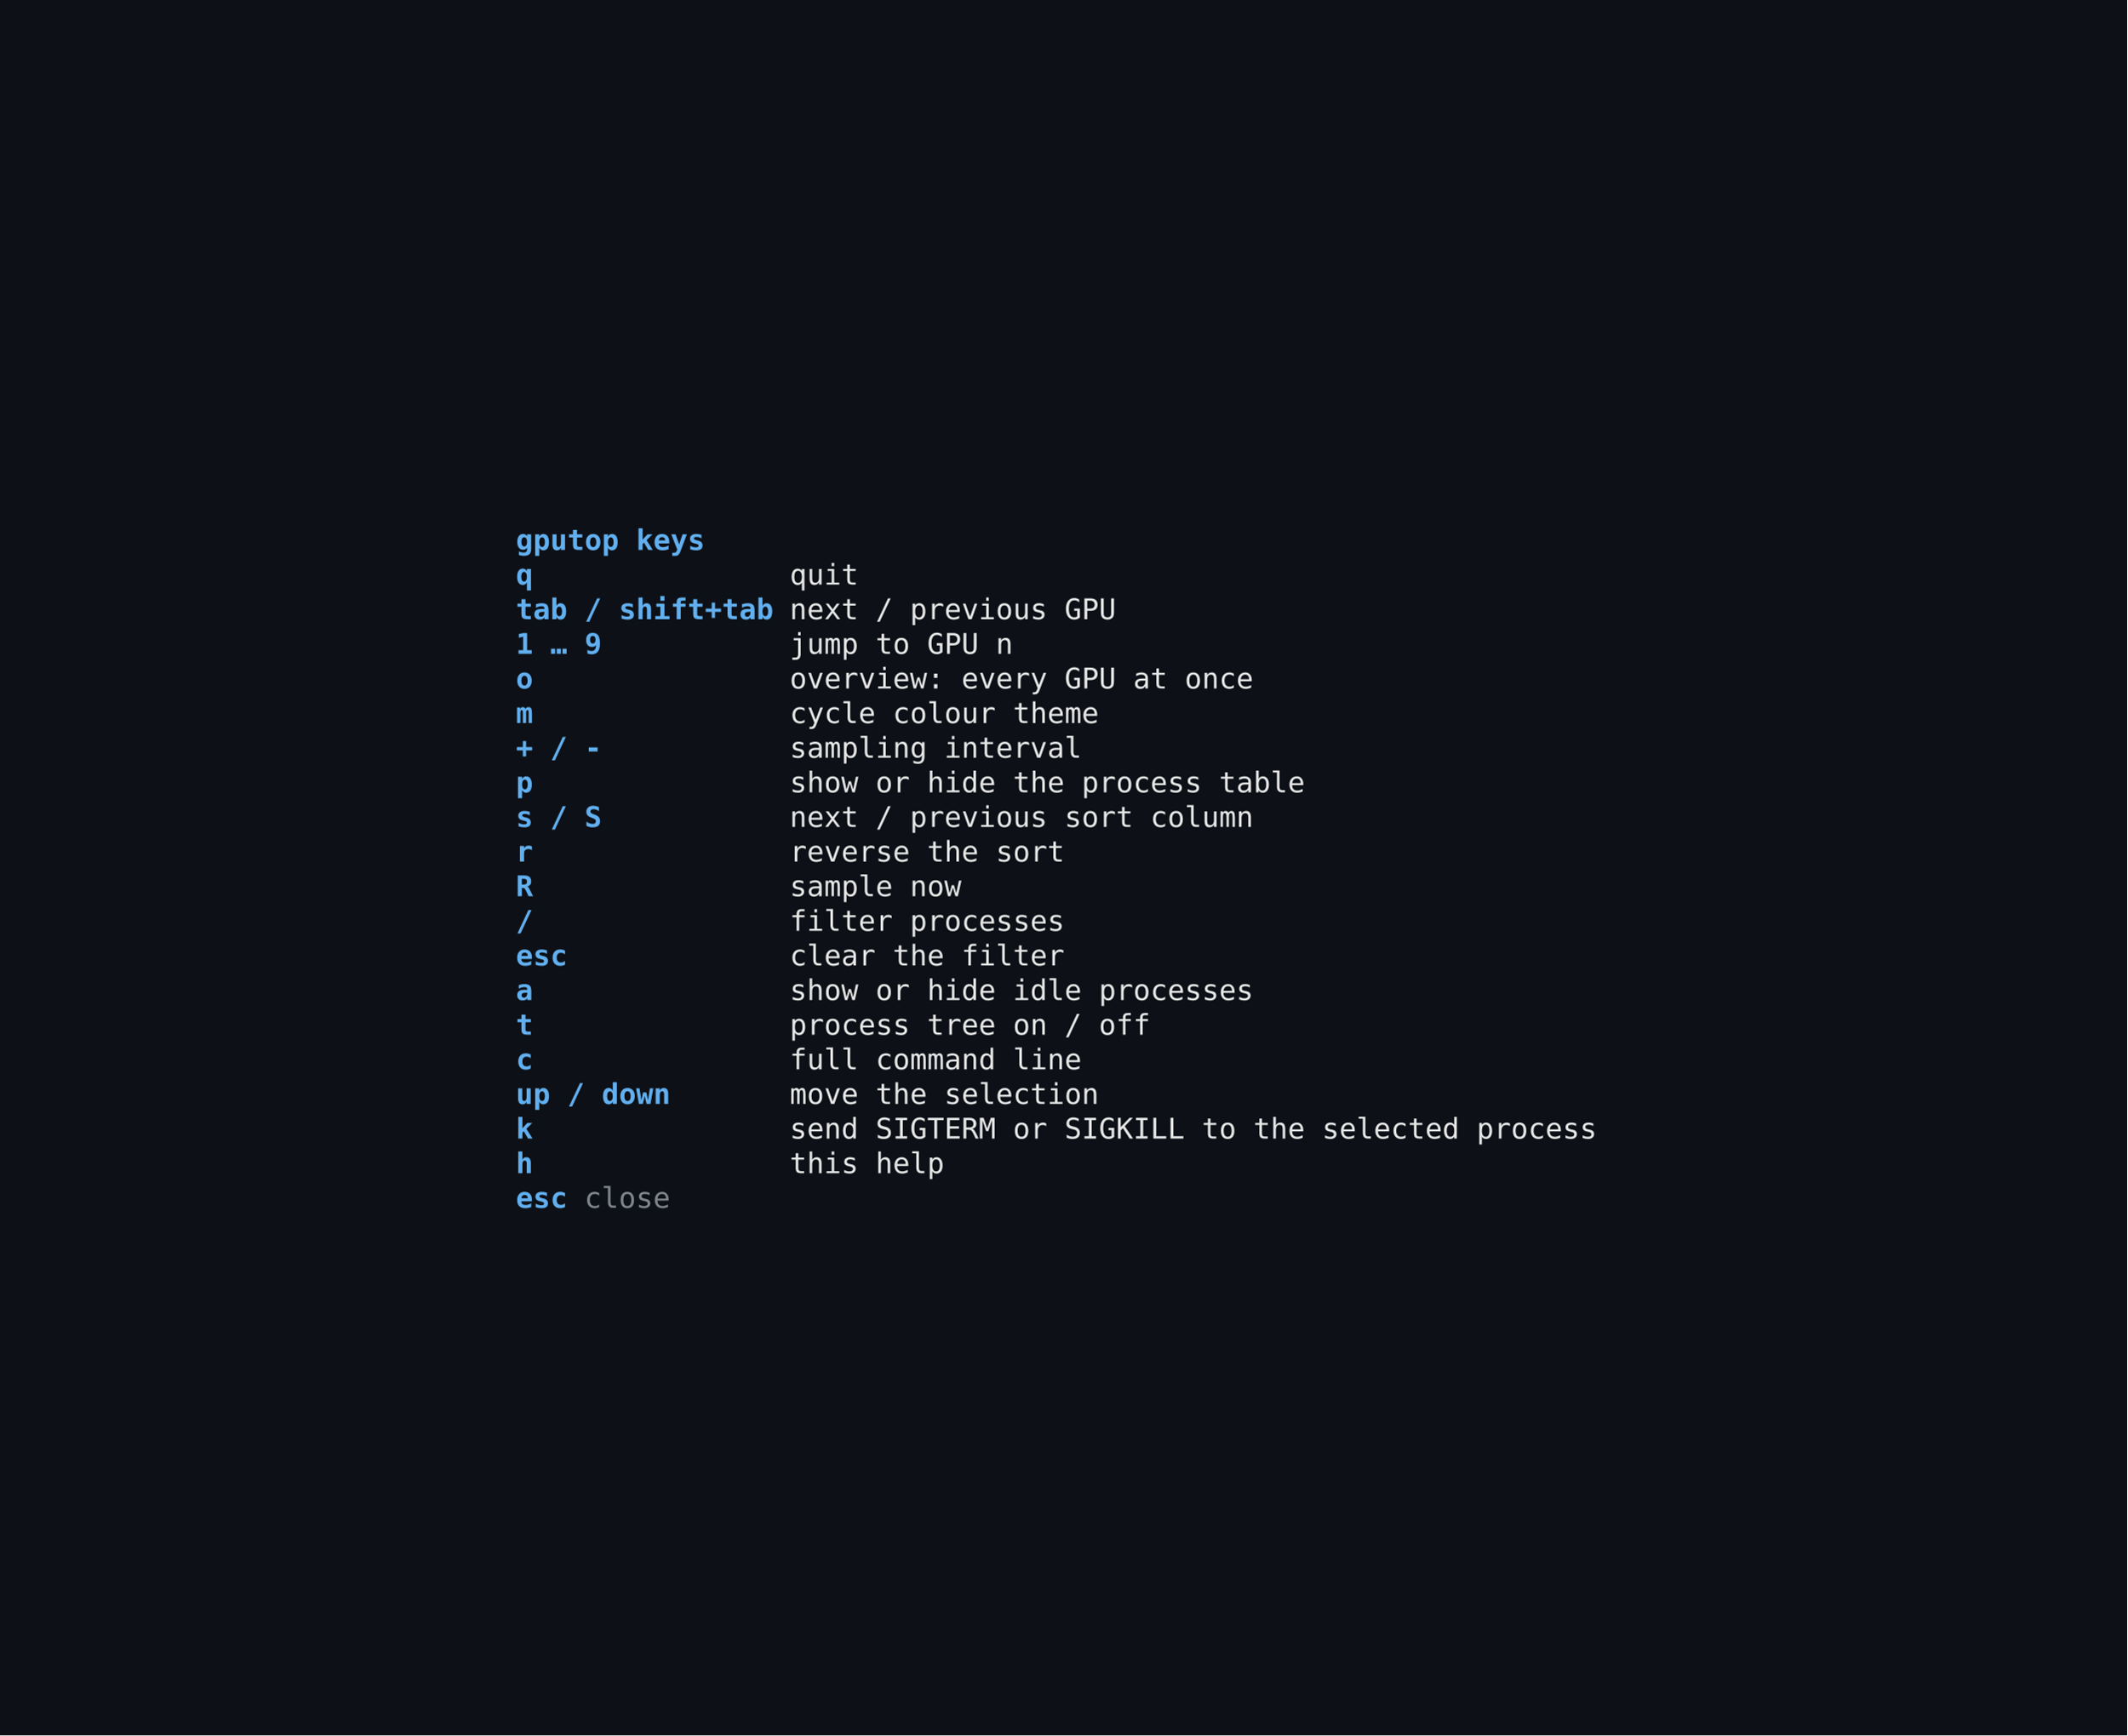
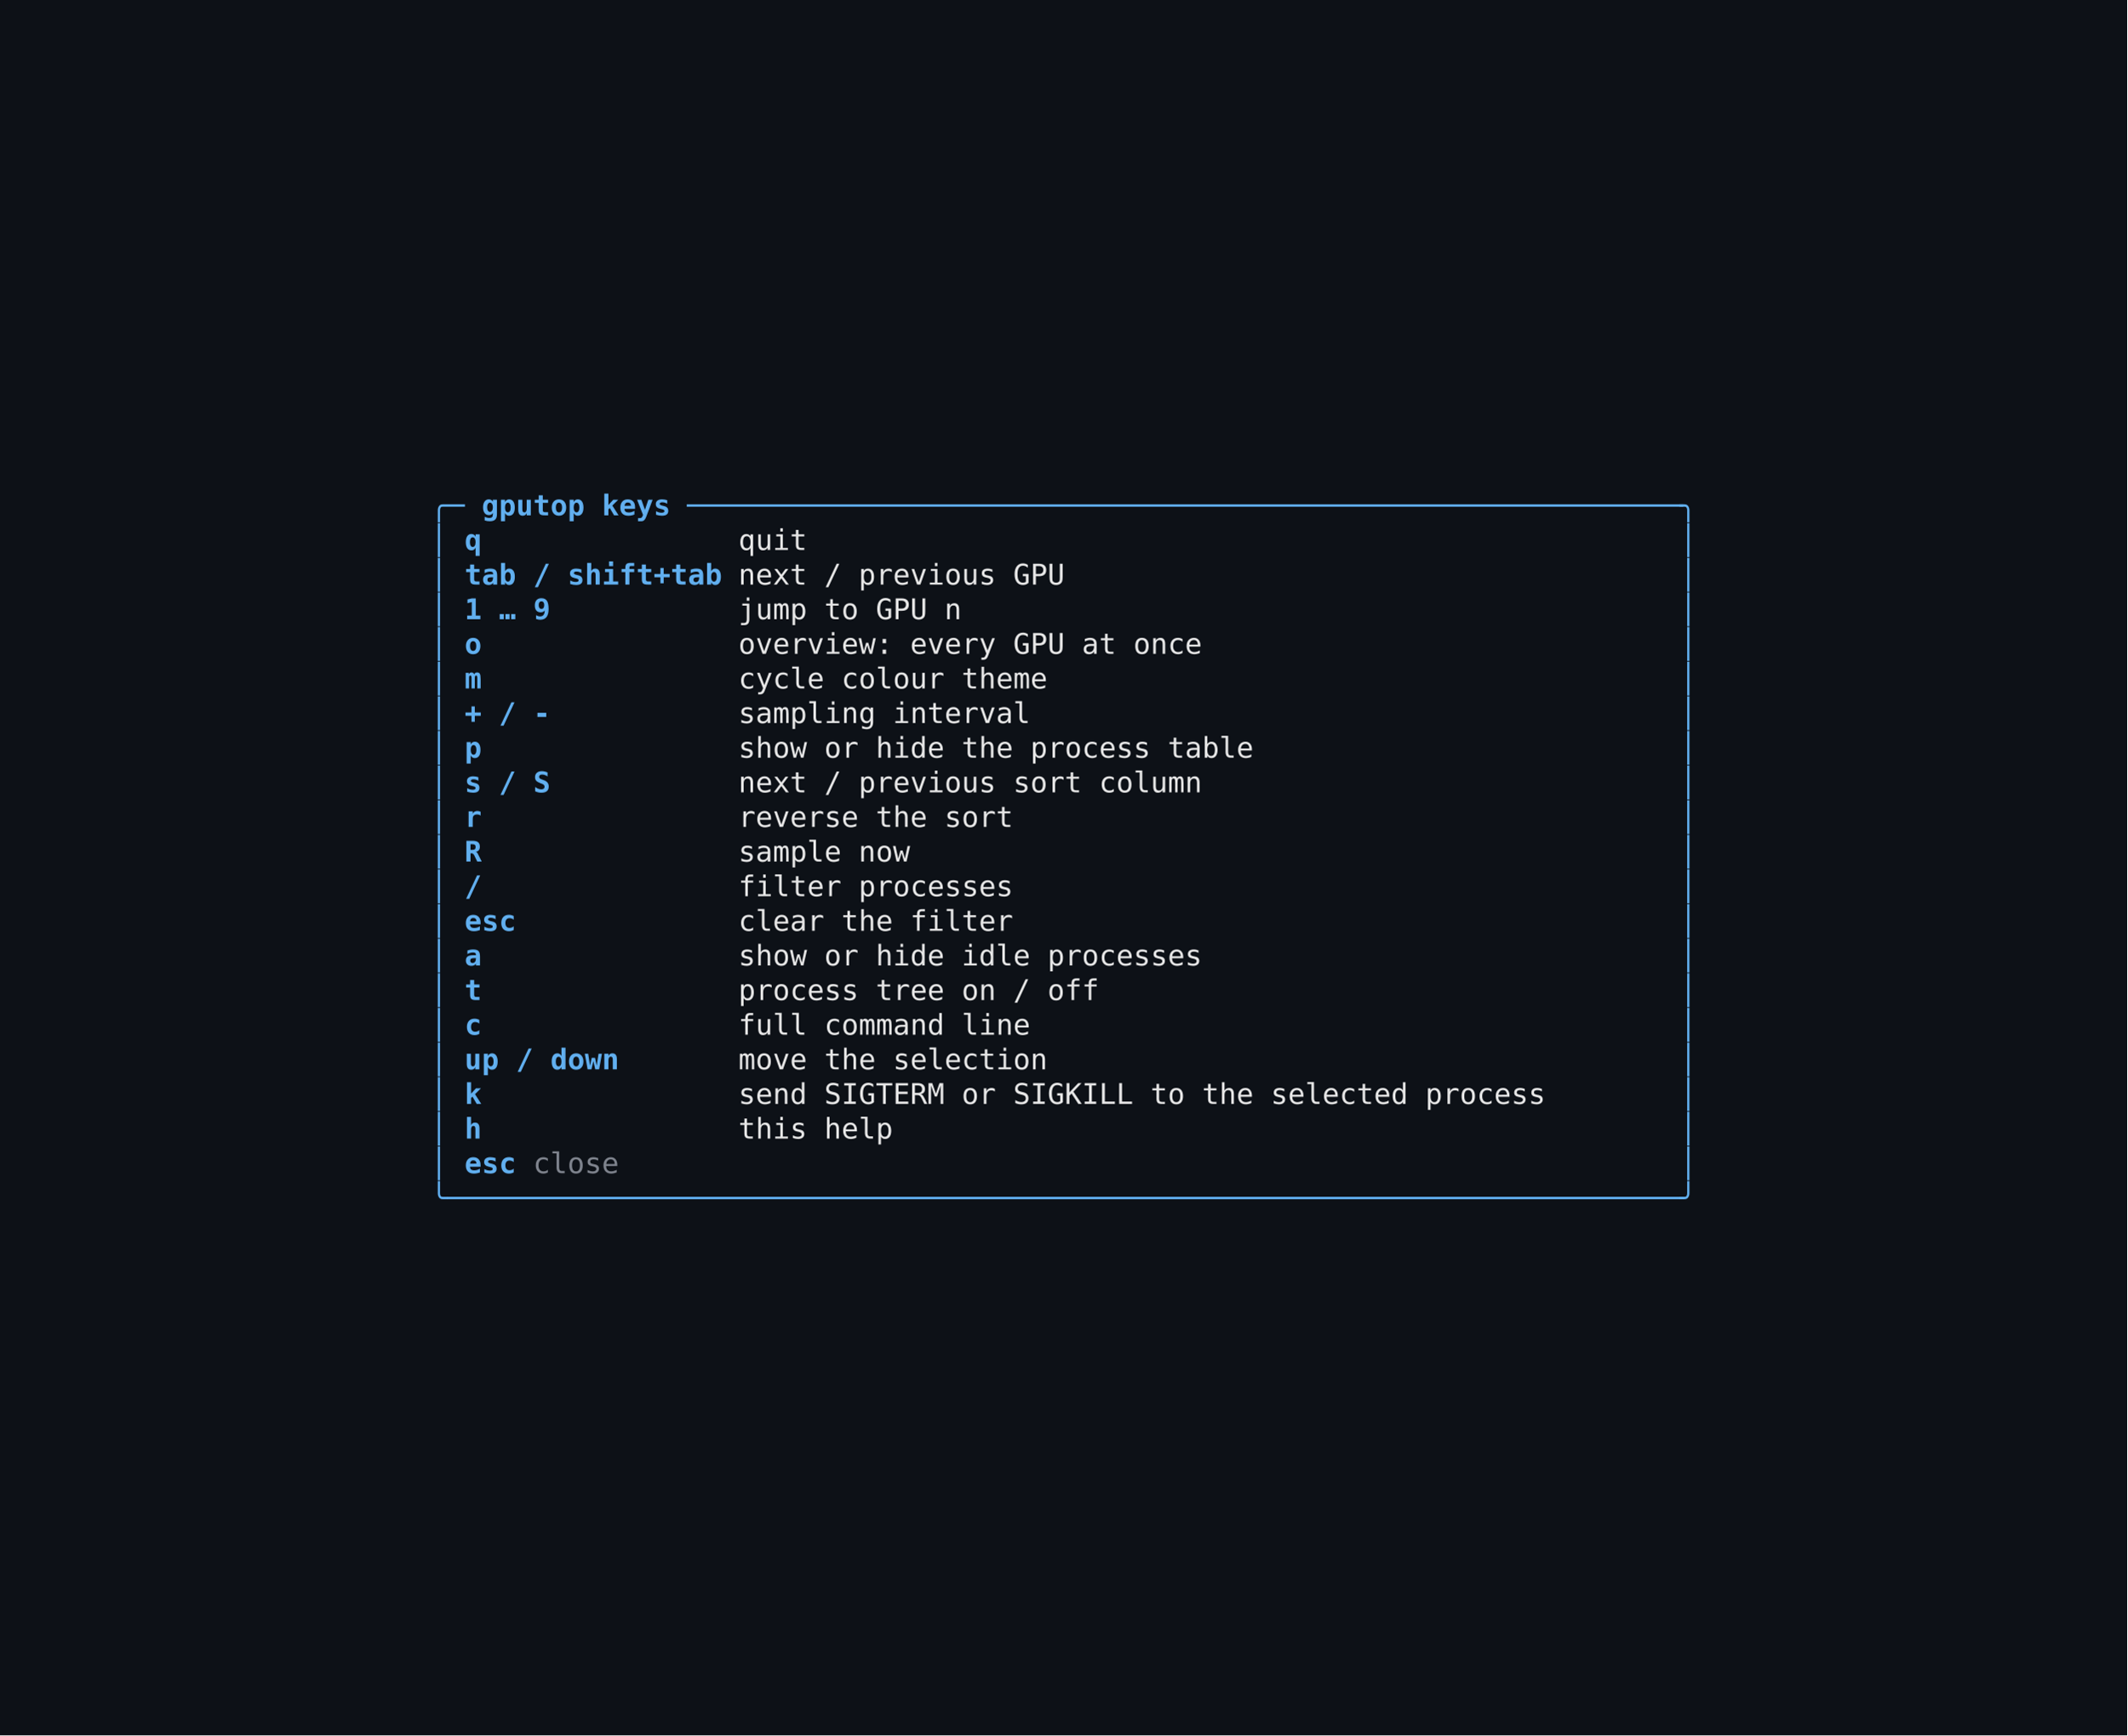
<svg xmlns="http://www.w3.org/2000/svg" width="1044" height="852" viewBox="0 0 1044 852" role="img">
  <rect width="100%" height="100%" fill="#0d1117" />
  <g font-family="'Fira Code','JetBrains Mono','DejaVu Sans Mono',monospace" font-size="14" xml:space="preserve">
-     <text x="18.00" y="270.00" fill="#e6e6e6">                            </text>
-     <text x="253.20" y="270.00" fill="#61afef" font-weight="bold">gputop keys</text>
-     <text x="18.00" y="287.00" fill="#e6e6e6">                            </text>
-     <text x="253.20" y="287.00" fill="#61afef" font-weight="bold">q               </text>
-     <text x="387.60" y="287.00" fill="#e6e6e6">quit</text>
-     <text x="18.00" y="304.00" fill="#e6e6e6">                            </text>
-     <text x="253.20" y="304.00" fill="#61afef" font-weight="bold">tab / shift+tab </text>
-     <text x="387.60" y="304.00" fill="#e6e6e6">next / previous GPU</text>
-     <text x="18.00" y="321.00" fill="#e6e6e6">                            </text>
-     <text x="253.20" y="321.00" fill="#61afef" font-weight="bold">1 … 9           </text>
-     <text x="387.60" y="321.00" fill="#e6e6e6">jump to GPU n</text>
-     <text x="18.00" y="338.00" fill="#e6e6e6">                            </text>
-     <text x="253.20" y="338.00" fill="#61afef" font-weight="bold">o               </text>
-     <text x="387.60" y="338.00" fill="#e6e6e6">overview: every GPU at once</text>
-     <text x="18.00" y="355.00" fill="#e6e6e6">                            </text>
-     <text x="253.20" y="355.00" fill="#61afef" font-weight="bold">m               </text>
-     <text x="387.60" y="355.00" fill="#e6e6e6">cycle colour theme</text>
-     <text x="18.00" y="372.00" fill="#e6e6e6">                            </text>
-     <text x="253.20" y="372.00" fill="#61afef" font-weight="bold">+ / -           </text>
-     <text x="387.60" y="372.00" fill="#e6e6e6">sampling interval</text>
-     <text x="18.00" y="389.00" fill="#e6e6e6">                            </text>
-     <text x="253.20" y="389.00" fill="#61afef" font-weight="bold">p               </text>
-     <text x="387.60" y="389.00" fill="#e6e6e6">show or hide the process table</text>
-     <text x="18.00" y="406.00" fill="#e6e6e6">                            </text>
-     <text x="253.20" y="406.00" fill="#61afef" font-weight="bold">s / S           </text>
-     <text x="387.60" y="406.00" fill="#e6e6e6">next / previous sort column</text>
-     <text x="18.00" y="423.00" fill="#e6e6e6">                            </text>
-     <text x="253.20" y="423.00" fill="#61afef" font-weight="bold">r               </text>
-     <text x="387.60" y="423.00" fill="#e6e6e6">reverse the sort</text>
-     <text x="18.00" y="440.00" fill="#e6e6e6">                            </text>
-     <text x="253.20" y="440.00" fill="#61afef" font-weight="bold">R               </text>
-     <text x="387.60" y="440.00" fill="#e6e6e6">sample now</text>
-     <text x="18.00" y="457.00" fill="#e6e6e6">                            </text>
-     <text x="253.20" y="457.00" fill="#61afef" font-weight="bold">/               </text>
-     <text x="387.60" y="457.00" fill="#e6e6e6">filter processes</text>
-     <text x="18.00" y="474.00" fill="#e6e6e6">                            </text>
-     <text x="253.20" y="474.00" fill="#61afef" font-weight="bold">esc             </text>
-     <text x="387.60" y="474.00" fill="#e6e6e6">clear the filter</text>
-     <text x="18.00" y="491.00" fill="#e6e6e6">                            </text>
-     <text x="253.20" y="491.00" fill="#61afef" font-weight="bold">a               </text>
-     <text x="387.60" y="491.00" fill="#e6e6e6">show or hide idle processes</text>
-     <text x="18.00" y="508.00" fill="#e6e6e6">                            </text>
-     <text x="253.20" y="508.00" fill="#61afef" font-weight="bold">t               </text>
-     <text x="387.60" y="508.00" fill="#e6e6e6">process tree on / off</text>
-     <text x="18.00" y="525.00" fill="#e6e6e6">                            </text>
-     <text x="253.20" y="525.00" fill="#61afef" font-weight="bold">c               </text>
-     <text x="387.60" y="525.00" fill="#e6e6e6">full command line</text>
-     <text x="18.00" y="542.00" fill="#e6e6e6">                            </text>
-     <text x="253.20" y="542.00" fill="#61afef" font-weight="bold">up / down       </text>
-     <text x="387.60" y="542.00" fill="#e6e6e6">move the selection</text>
-     <text x="18.00" y="559.00" fill="#e6e6e6">                            </text>
-     <text x="253.20" y="559.00" fill="#61afef" font-weight="bold">k               </text>
-     <text x="387.60" y="559.00" fill="#e6e6e6">send SIGTERM or SIGKILL to the selected process</text>
-     <text x="18.00" y="576.00" fill="#e6e6e6">                            </text>
-     <text x="253.20" y="576.00" fill="#61afef" font-weight="bold">h               </text>
-     <text x="387.60" y="576.00" fill="#e6e6e6">this help</text>
-     <text x="18.00" y="593.00" fill="#e6e6e6">                            </text>
-     <text x="253.20" y="593.00" fill="#61afef" font-weight="bold">esc</text>
-     <text x="278.40" y="593.00" fill="#7f848e"> close</text>
+     <text x="18.00" y="253.00" fill="#e6e6e6">                       </text>
+     <text x="211.20" y="253.00" fill="#61afef">╭─ </text>
+     <text x="236.40" y="253.00" fill="#61afef" font-weight="bold">gputop keys</text>
+     <text x="328.80" y="253.00" fill="#61afef"> </text>
+     <text x="337.20" y="253.00" fill="#61afef">──────────────────────────────────────────────────────────</text>
+     <text x="824.40" y="253.00" fill="#61afef">╮</text>
+     <text x="18.00" y="270.00" fill="#e6e6e6">                       </text>
+     <text x="211.20" y="270.00" fill="#61afef">│</text>
+     <text x="219.60" y="270.00" fill="#e6e6e6"> </text>
+     <text x="228.00" y="270.00" fill="#61afef" font-weight="bold">q               </text>
+     <text x="362.40" y="270.00" fill="#e6e6e6">quit</text>
+     <text x="396.00" y="270.00" fill="#e6e6e6">                                                  </text>
+     <text x="816.00" y="270.00" fill="#e6e6e6"> </text>
+     <text x="824.40" y="270.00" fill="#61afef">│</text>
+     <text x="18.00" y="287.00" fill="#e6e6e6">                       </text>
+     <text x="211.20" y="287.00" fill="#61afef">│</text>
+     <text x="219.60" y="287.00" fill="#e6e6e6"> </text>
+     <text x="228.00" y="287.00" fill="#61afef" font-weight="bold">tab / shift+tab </text>
+     <text x="362.40" y="287.00" fill="#e6e6e6">next / previous GPU</text>
+     <text x="522.00" y="287.00" fill="#e6e6e6">                                   </text>
+     <text x="816.00" y="287.00" fill="#e6e6e6"> </text>
+     <text x="824.40" y="287.00" fill="#61afef">│</text>
+     <text x="18.00" y="304.00" fill="#e6e6e6">                       </text>
+     <text x="211.20" y="304.00" fill="#61afef">│</text>
+     <text x="219.60" y="304.00" fill="#e6e6e6"> </text>
+     <text x="228.00" y="304.00" fill="#61afef" font-weight="bold">1 … 9           </text>
+     <text x="362.40" y="304.00" fill="#e6e6e6">jump to GPU n</text>
+     <text x="471.60" y="304.00" fill="#e6e6e6">                                         </text>
+     <text x="816.00" y="304.00" fill="#e6e6e6"> </text>
+     <text x="824.40" y="304.00" fill="#61afef">│</text>
+     <text x="18.00" y="321.00" fill="#e6e6e6">                       </text>
+     <text x="211.20" y="321.00" fill="#61afef">│</text>
+     <text x="219.60" y="321.00" fill="#e6e6e6"> </text>
+     <text x="228.00" y="321.00" fill="#61afef" font-weight="bold">o               </text>
+     <text x="362.40" y="321.00" fill="#e6e6e6">overview: every GPU at once</text>
+     <text x="589.20" y="321.00" fill="#e6e6e6">                           </text>
+     <text x="816.00" y="321.00" fill="#e6e6e6"> </text>
+     <text x="824.40" y="321.00" fill="#61afef">│</text>
+     <text x="18.00" y="338.00" fill="#e6e6e6">                       </text>
+     <text x="211.20" y="338.00" fill="#61afef">│</text>
+     <text x="219.60" y="338.00" fill="#e6e6e6"> </text>
+     <text x="228.00" y="338.00" fill="#61afef" font-weight="bold">m               </text>
+     <text x="362.40" y="338.00" fill="#e6e6e6">cycle colour theme</text>
+     <text x="513.60" y="338.00" fill="#e6e6e6">                                    </text>
+     <text x="816.00" y="338.00" fill="#e6e6e6"> </text>
+     <text x="824.40" y="338.00" fill="#61afef">│</text>
+     <text x="18.00" y="355.00" fill="#e6e6e6">                       </text>
+     <text x="211.20" y="355.00" fill="#61afef">│</text>
+     <text x="219.60" y="355.00" fill="#e6e6e6"> </text>
+     <text x="228.00" y="355.00" fill="#61afef" font-weight="bold">+ / -           </text>
+     <text x="362.40" y="355.00" fill="#e6e6e6">sampling interval</text>
+     <text x="505.20" y="355.00" fill="#e6e6e6">                                     </text>
+     <text x="816.00" y="355.00" fill="#e6e6e6"> </text>
+     <text x="824.40" y="355.00" fill="#61afef">│</text>
+     <text x="18.00" y="372.00" fill="#e6e6e6">                       </text>
+     <text x="211.20" y="372.00" fill="#61afef">│</text>
+     <text x="219.60" y="372.00" fill="#e6e6e6"> </text>
+     <text x="228.00" y="372.00" fill="#61afef" font-weight="bold">p               </text>
+     <text x="362.40" y="372.00" fill="#e6e6e6">show or hide the process table</text>
+     <text x="614.40" y="372.00" fill="#e6e6e6">                        </text>
+     <text x="816.00" y="372.00" fill="#e6e6e6"> </text>
+     <text x="824.40" y="372.00" fill="#61afef">│</text>
+     <text x="18.00" y="389.00" fill="#e6e6e6">                       </text>
+     <text x="211.20" y="389.00" fill="#61afef">│</text>
+     <text x="219.60" y="389.00" fill="#e6e6e6"> </text>
+     <text x="228.00" y="389.00" fill="#61afef" font-weight="bold">s / S           </text>
+     <text x="362.40" y="389.00" fill="#e6e6e6">next / previous sort column</text>
+     <text x="589.20" y="389.00" fill="#e6e6e6">                           </text>
+     <text x="816.00" y="389.00" fill="#e6e6e6"> </text>
+     <text x="824.40" y="389.00" fill="#61afef">│</text>
+     <text x="18.00" y="406.00" fill="#e6e6e6">                       </text>
+     <text x="211.20" y="406.00" fill="#61afef">│</text>
+     <text x="219.60" y="406.00" fill="#e6e6e6"> </text>
+     <text x="228.00" y="406.00" fill="#61afef" font-weight="bold">r               </text>
+     <text x="362.40" y="406.00" fill="#e6e6e6">reverse the sort</text>
+     <text x="496.80" y="406.00" fill="#e6e6e6">                                      </text>
+     <text x="816.00" y="406.00" fill="#e6e6e6"> </text>
+     <text x="824.40" y="406.00" fill="#61afef">│</text>
+     <text x="18.00" y="423.00" fill="#e6e6e6">                       </text>
+     <text x="211.20" y="423.00" fill="#61afef">│</text>
+     <text x="219.60" y="423.00" fill="#e6e6e6"> </text>
+     <text x="228.00" y="423.00" fill="#61afef" font-weight="bold">R               </text>
+     <text x="362.40" y="423.00" fill="#e6e6e6">sample now</text>
+     <text x="446.40" y="423.00" fill="#e6e6e6">                                            </text>
+     <text x="816.00" y="423.00" fill="#e6e6e6"> </text>
+     <text x="824.40" y="423.00" fill="#61afef">│</text>
+     <text x="18.00" y="440.00" fill="#e6e6e6">                       </text>
+     <text x="211.20" y="440.00" fill="#61afef">│</text>
+     <text x="219.60" y="440.00" fill="#e6e6e6"> </text>
+     <text x="228.00" y="440.00" fill="#61afef" font-weight="bold">/               </text>
+     <text x="362.40" y="440.00" fill="#e6e6e6">filter processes</text>
+     <text x="496.80" y="440.00" fill="#e6e6e6">                                      </text>
+     <text x="816.00" y="440.00" fill="#e6e6e6"> </text>
+     <text x="824.40" y="440.00" fill="#61afef">│</text>
+     <text x="18.00" y="457.00" fill="#e6e6e6">                       </text>
+     <text x="211.20" y="457.00" fill="#61afef">│</text>
+     <text x="219.60" y="457.00" fill="#e6e6e6"> </text>
+     <text x="228.00" y="457.00" fill="#61afef" font-weight="bold">esc             </text>
+     <text x="362.40" y="457.00" fill="#e6e6e6">clear the filter</text>
+     <text x="496.80" y="457.00" fill="#e6e6e6">                                      </text>
+     <text x="816.00" y="457.00" fill="#e6e6e6"> </text>
+     <text x="824.40" y="457.00" fill="#61afef">│</text>
+     <text x="18.00" y="474.00" fill="#e6e6e6">                       </text>
+     <text x="211.20" y="474.00" fill="#61afef">│</text>
+     <text x="219.60" y="474.00" fill="#e6e6e6"> </text>
+     <text x="228.00" y="474.00" fill="#61afef" font-weight="bold">a               </text>
+     <text x="362.40" y="474.00" fill="#e6e6e6">show or hide idle processes</text>
+     <text x="589.20" y="474.00" fill="#e6e6e6">                           </text>
+     <text x="816.00" y="474.00" fill="#e6e6e6"> </text>
+     <text x="824.40" y="474.00" fill="#61afef">│</text>
+     <text x="18.00" y="491.00" fill="#e6e6e6">                       </text>
+     <text x="211.20" y="491.00" fill="#61afef">│</text>
+     <text x="219.60" y="491.00" fill="#e6e6e6"> </text>
+     <text x="228.00" y="491.00" fill="#61afef" font-weight="bold">t               </text>
+     <text x="362.40" y="491.00" fill="#e6e6e6">process tree on / off</text>
+     <text x="538.80" y="491.00" fill="#e6e6e6">                                 </text>
+     <text x="816.00" y="491.00" fill="#e6e6e6"> </text>
+     <text x="824.40" y="491.00" fill="#61afef">│</text>
+     <text x="18.00" y="508.00" fill="#e6e6e6">                       </text>
+     <text x="211.20" y="508.00" fill="#61afef">│</text>
+     <text x="219.60" y="508.00" fill="#e6e6e6"> </text>
+     <text x="228.00" y="508.00" fill="#61afef" font-weight="bold">c               </text>
+     <text x="362.40" y="508.00" fill="#e6e6e6">full command line</text>
+     <text x="505.20" y="508.00" fill="#e6e6e6">                                     </text>
+     <text x="816.00" y="508.00" fill="#e6e6e6"> </text>
+     <text x="824.40" y="508.00" fill="#61afef">│</text>
+     <text x="18.00" y="525.00" fill="#e6e6e6">                       </text>
+     <text x="211.20" y="525.00" fill="#61afef">│</text>
+     <text x="219.60" y="525.00" fill="#e6e6e6"> </text>
+     <text x="228.00" y="525.00" fill="#61afef" font-weight="bold">up / down       </text>
+     <text x="362.40" y="525.00" fill="#e6e6e6">move the selection</text>
+     <text x="513.60" y="525.00" fill="#e6e6e6">                                    </text>
+     <text x="816.00" y="525.00" fill="#e6e6e6"> </text>
+     <text x="824.40" y="525.00" fill="#61afef">│</text>
+     <text x="18.00" y="542.00" fill="#e6e6e6">                       </text>
+     <text x="211.20" y="542.00" fill="#61afef">│</text>
+     <text x="219.60" y="542.00" fill="#e6e6e6"> </text>
+     <text x="228.00" y="542.00" fill="#61afef" font-weight="bold">k               </text>
+     <text x="362.40" y="542.00" fill="#e6e6e6">send SIGTERM or SIGKILL to the selected process</text>
+     <text x="757.20" y="542.00" fill="#e6e6e6">       </text>
+     <text x="816.00" y="542.00" fill="#e6e6e6"> </text>
+     <text x="824.40" y="542.00" fill="#61afef">│</text>
+     <text x="18.00" y="559.00" fill="#e6e6e6">                       </text>
+     <text x="211.20" y="559.00" fill="#61afef">│</text>
+     <text x="219.60" y="559.00" fill="#e6e6e6"> </text>
+     <text x="228.00" y="559.00" fill="#61afef" font-weight="bold">h               </text>
+     <text x="362.40" y="559.00" fill="#e6e6e6">this help</text>
+     <text x="438.00" y="559.00" fill="#e6e6e6">                                             </text>
+     <text x="816.00" y="559.00" fill="#e6e6e6"> </text>
+     <text x="824.40" y="559.00" fill="#61afef">│</text>
+     <text x="18.00" y="576.00" fill="#e6e6e6">                       </text>
+     <text x="211.20" y="576.00" fill="#61afef">│</text>
+     <text x="219.60" y="576.00" fill="#e6e6e6"> </text>
+     <text x="228.00" y="576.00" fill="#61afef" font-weight="bold">esc</text>
+     <text x="253.20" y="576.00" fill="#7f848e"> close</text>
+     <text x="303.60" y="576.00" fill="#e6e6e6">                                                             </text>
+     <text x="816.00" y="576.00" fill="#e6e6e6"> </text>
+     <text x="824.40" y="576.00" fill="#61afef">│</text>
+     <text x="18.00" y="593.00" fill="#e6e6e6">                       </text>
+     <text x="211.20" y="593.00" fill="#61afef">╰</text>
+     <text x="219.60" y="593.00" fill="#61afef">────────────────────────────────────────────────────────────────────────</text>
+     <text x="824.40" y="593.00" fill="#61afef">╯</text>
  </g>
</svg>
